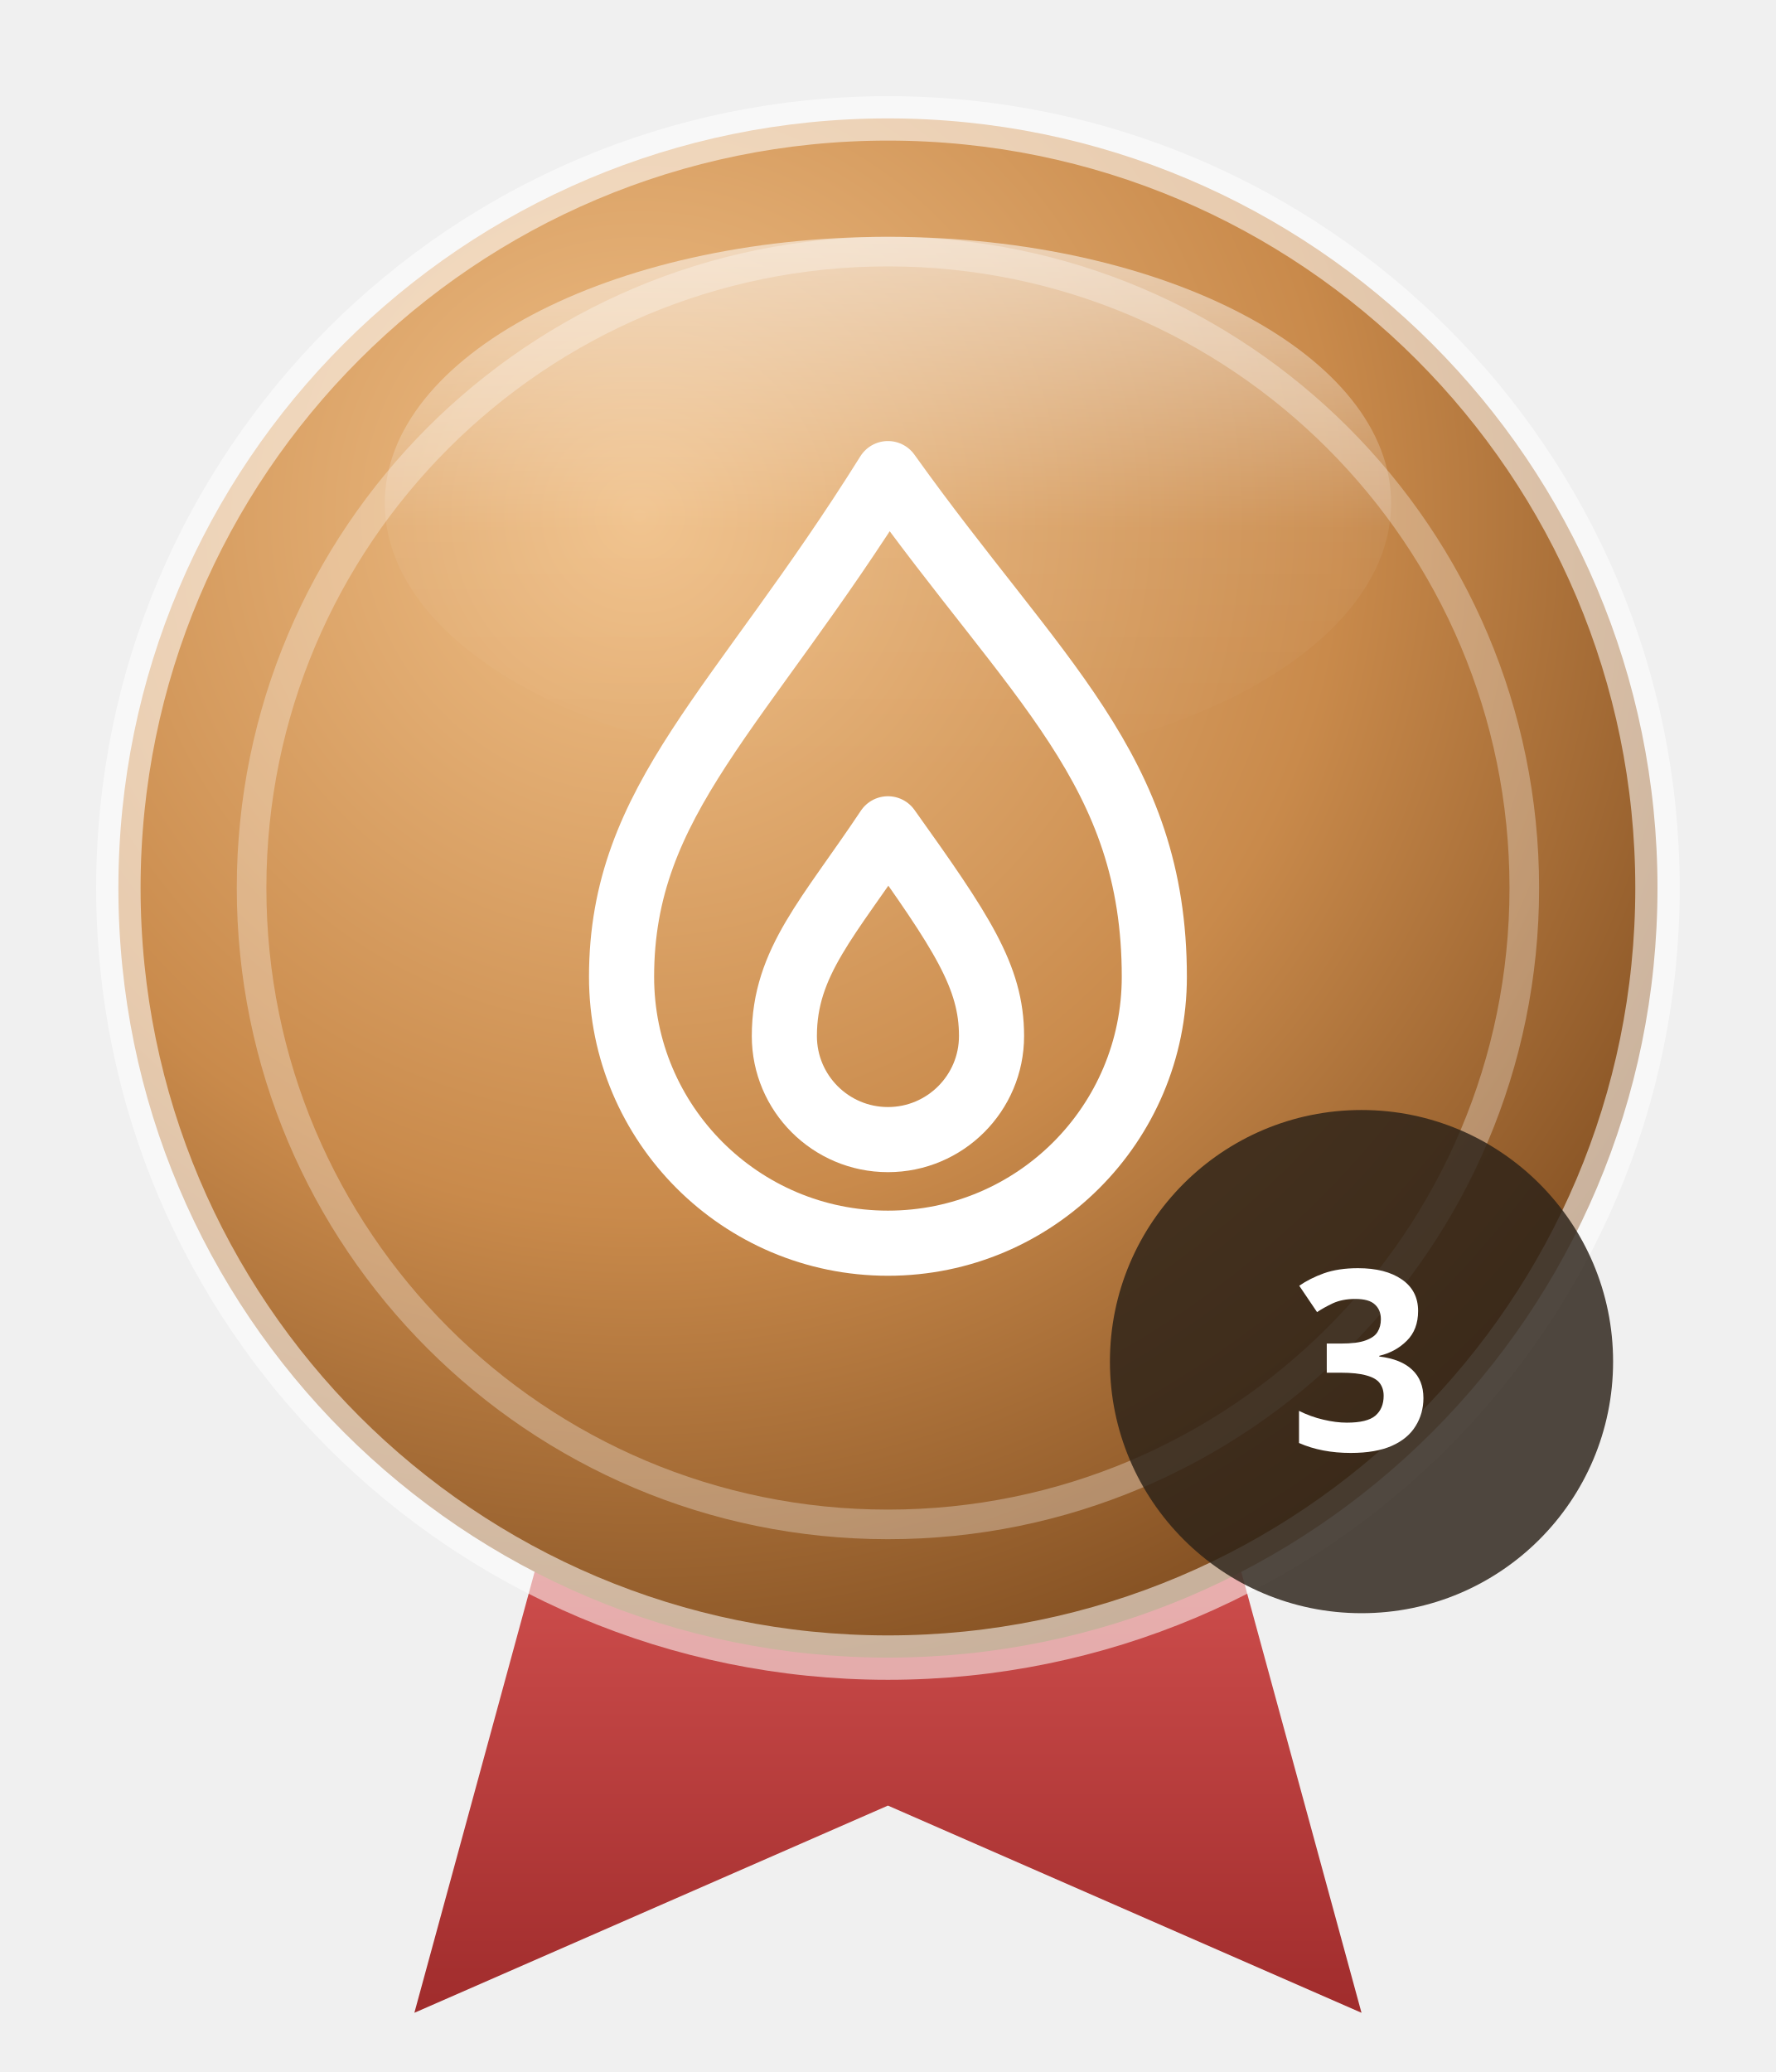
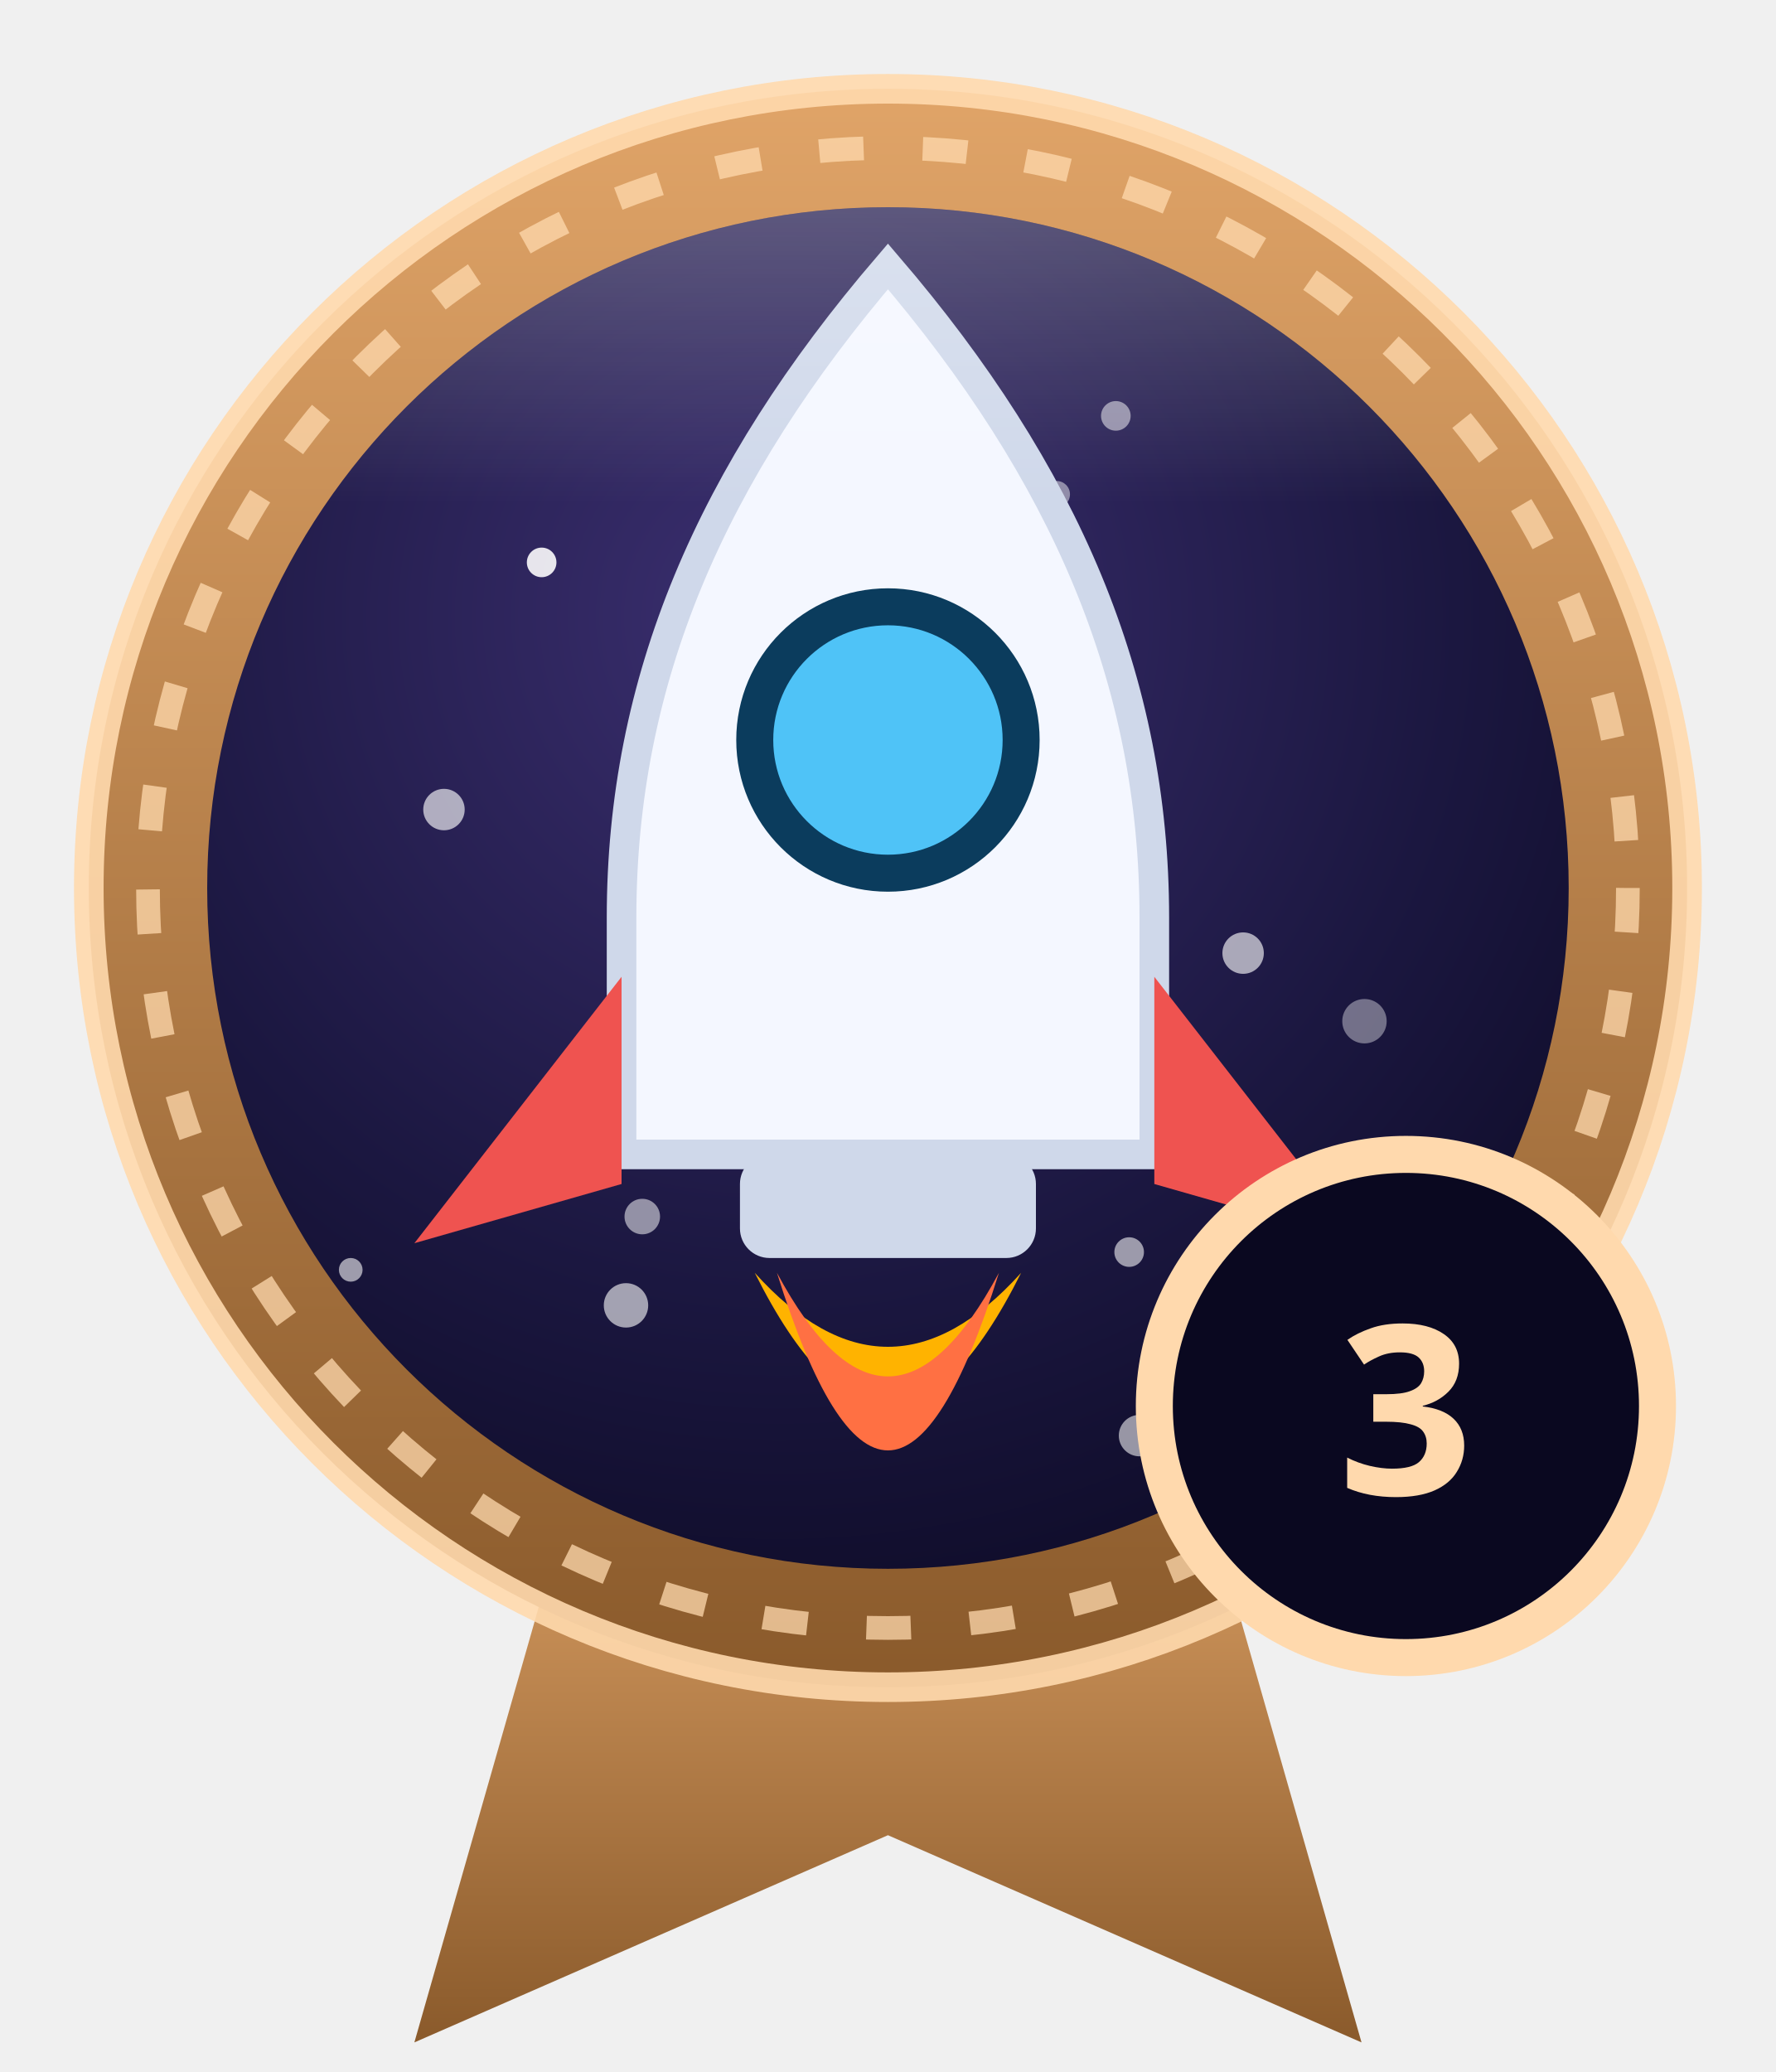
<svg xmlns="http://www.w3.org/2000/svg" viewBox="0 0 120 140" width="120" height="140" role="img">
  <defs>
-     <radialGradient id="b_streak_3_disc" cx="34%" cy="26%" r="82%">
-       <stop offset="0%" stop-color="#f0c088" />
-       <stop offset="55%" stop-color="#c98a4b" />
-       <stop offset="100%" stop-color="#7c4a1e" />
+     <radialGradient id="b_streak_3_sky" cx="42%" cy="30%" r="86%">
+       <stop offset="0%" stop-color="#3b2f70" />
+       <stop offset="58%" stop-color="#1b1740" />
+       <stop offset="100%" stop-color="#0a0820" />
    </radialGradient>
+     <linearGradient id="b_streak_3_ring" x1="0" y1="0" x2="0" y2="1">
+       <stop offset="0%" stop-color="#e0a468" />
+       <stop offset="100%" stop-color="#8a5a2b" />
+     </linearGradient>
    <linearGradient id="b_streak_3_sheen" x1="0" y1="0" x2="0" y2="1">
-       <stop offset="0%" stop-color="#fff" stop-opacity="0.55" />
-       <stop offset="55%" stop-color="#fff" stop-opacity="0.06" />
-       <stop offset="100%" stop-color="#fff" stop-opacity="0" />
+       <stop offset="0%" stop-color="#fff" stop-opacity="0.30" />
+       <stop offset="60%" stop-color="#fff" stop-opacity="0" />
    </linearGradient>
-     <linearGradient id="b_streak_3_rib" x1="0" y1="0" x2="0" y2="1">
-       <stop offset="0%" stop-color="#e35d5b" />
-       <stop offset="100%" stop-color="#a02c2c" />
-     </linearGradient>
+     <clipPath id="b_streak_3_disc">
+       <circle cx="60" cy="60" r="46" />
+     </clipPath>
  </defs>
-   <path d="M40 92 L28 136 L60 122 L92 136 L80 92 Z" fill="url(#b_streak_3_rib)" />
-   <circle cx="60" cy="60" r="52" fill="url(#b_streak_3_disc)" />
-   <circle cx="60" cy="60" r="52" fill="none" stroke="#fff" stroke-opacity="0.55" stroke-width="3" />
-   <circle cx="60" cy="60" r="43" fill="none" stroke="#fff" stroke-opacity="0.30" stroke-width="2" />
-   <g transform="translate(10,10) scale(1.0)" fill="none" stroke="#fff" stroke-width="4.4" stroke-linecap="round" stroke-linejoin="round">
-     <path d="M50 22 C60 36 68 42 68 56 a18 18 0 0 1-36 0 C32 44 40 38 50 22 Z" />
-     <path d="M50 46 C55 53 57 56 57 60 a7 7 0 0 1-14 0 C43 55 46 52 50 46 Z" />
+   <path d="M40 96 L28 138 L60 124 L92 138 L80 96 Z" fill="url(#b_streak_3_ring)" />
+   <circle cx="60" cy="60" r="54" fill="url(#b_streak_3_ring)" />
+   <circle cx="60" cy="60" r="54" fill="none" stroke="#ffd9ad" stroke-width="2" stroke-opacity="0.9" />
+   <circle cx="60" cy="60" r="50" fill="none" stroke="#ffd9ad" stroke-width="1.6" stroke-dasharray="3 4" stroke-opacity="0.75" />
+   <circle cx="60" cy="60" r="46" fill="url(#b_streak_3_sky)" />
+   <g clip-path="url(#b_streak_3_disc)">
+     <circle cx="77.0" cy="97.0" r="1.4" fill="#fff" opacity="0.56" />
+     <circle cx="53.5" cy="30.2" r="1.3" fill="#fff" opacity="0.69" />
+     <circle cx="53.5" cy="51.7" r="1.7" fill="#fff" opacity="0.68" />
+     <circle cx="62.8" cy="75.4" r="1.6" fill="#fff" opacity="0.47" />
+     <circle cx="30.0" cy="54.7" r="1.4" fill="#fff" opacity="0.63" />
+     <circle cx="76.3" cy="84.6" r="1.0" fill="#fff" opacity="0.57" />
+     <circle cx="92.2" cy="69.0" r="1.5" fill="#fff" opacity="0.39" />
+     <circle cx="43.4" cy="82.2" r="1.2" fill="#fff" opacity="0.52" />
+     <circle cx="75.4" cy="28.1" r="1.0" fill="#fff" opacity="0.50" />
+     <circle cx="65.6" cy="34.9" r="1.3" fill="#fff" opacity="0.55" />
+     <circle cx="42.3" cy="88.2" r="1.5" fill="#fff" opacity="0.60" />
+     <circle cx="84.0" cy="64.4" r="1.4" fill="#fff" opacity="0.62" />
+     <circle cx="36.6" cy="38.0" r="1.0" fill="#fff" opacity="0.88" />
+     <circle cx="23.7" cy="85.8" r="0.8" fill="#fff" opacity="0.58" />
+     <circle cx="71.4" cy="33.4" r="0.9" fill="#fff" opacity="0.47" />
+     <circle cx="62.1" cy="71.1" r="1.6" fill="#fff" opacity="0.77" />
+     <g>
+       <path d="M60 18 C72 32 78 46 78 62 L78 78 L42 78 L42 62 C42 46 48 32 60 18 Z" fill="#f4f7ff" stroke="#cfd8ea" stroke-width="2" />
+       <circle cx="60" cy="50" r="9" fill="#4fc3f7" stroke="#0b3c5d" stroke-width="2.5" />
+       <polygon points="42.0,66.0 28.0,84.0 42.0,80.0" fill="#ef5350" />
+       <polygon points="78.0,66.0 92.0,84.0 78.0,80.0" fill="#ef5350" />
+       <rect x="50" y="78" width="20" height="7" rx="2" fill="#cfd8ea" />
+       <path d="M51.0 86 Q60 104 69.0 86 Q60 96 51.0 86 Z" fill="#ffb300" />
+       <path d="M52.5 86 Q60 110 67.5 86 Q60 100 52.5 86 Z" fill="#ff7043" />
+     </g>
+     <ellipse cx="60" cy="30" rx="40" ry="20" fill="url(#b_streak_3_sheen)" />
  </g>
-   <circle cx="92" cy="92" r="17" fill="#2b2118" fill-opacity="0.82" />
-   <text x="92" y="98" text-anchor="middle" font-family="Fredoka, Nunito, sans-serif" font-size="17" font-weight="700" fill="#fff">3</text>
-   <ellipse cx="60" cy="34" rx="34" ry="18" fill="url(#b_streak_3_sheen)" />
+   <circle cx="95" cy="95" r="17" fill="#0a0820" stroke="#ffd9ad" stroke-width="2.5" />
+   <text x="95" y="101" text-anchor="middle" font-family="Fredoka, Nunito, sans-serif" font-size="16" font-weight="700" fill="#ffd9ad">3</text>
</svg>
